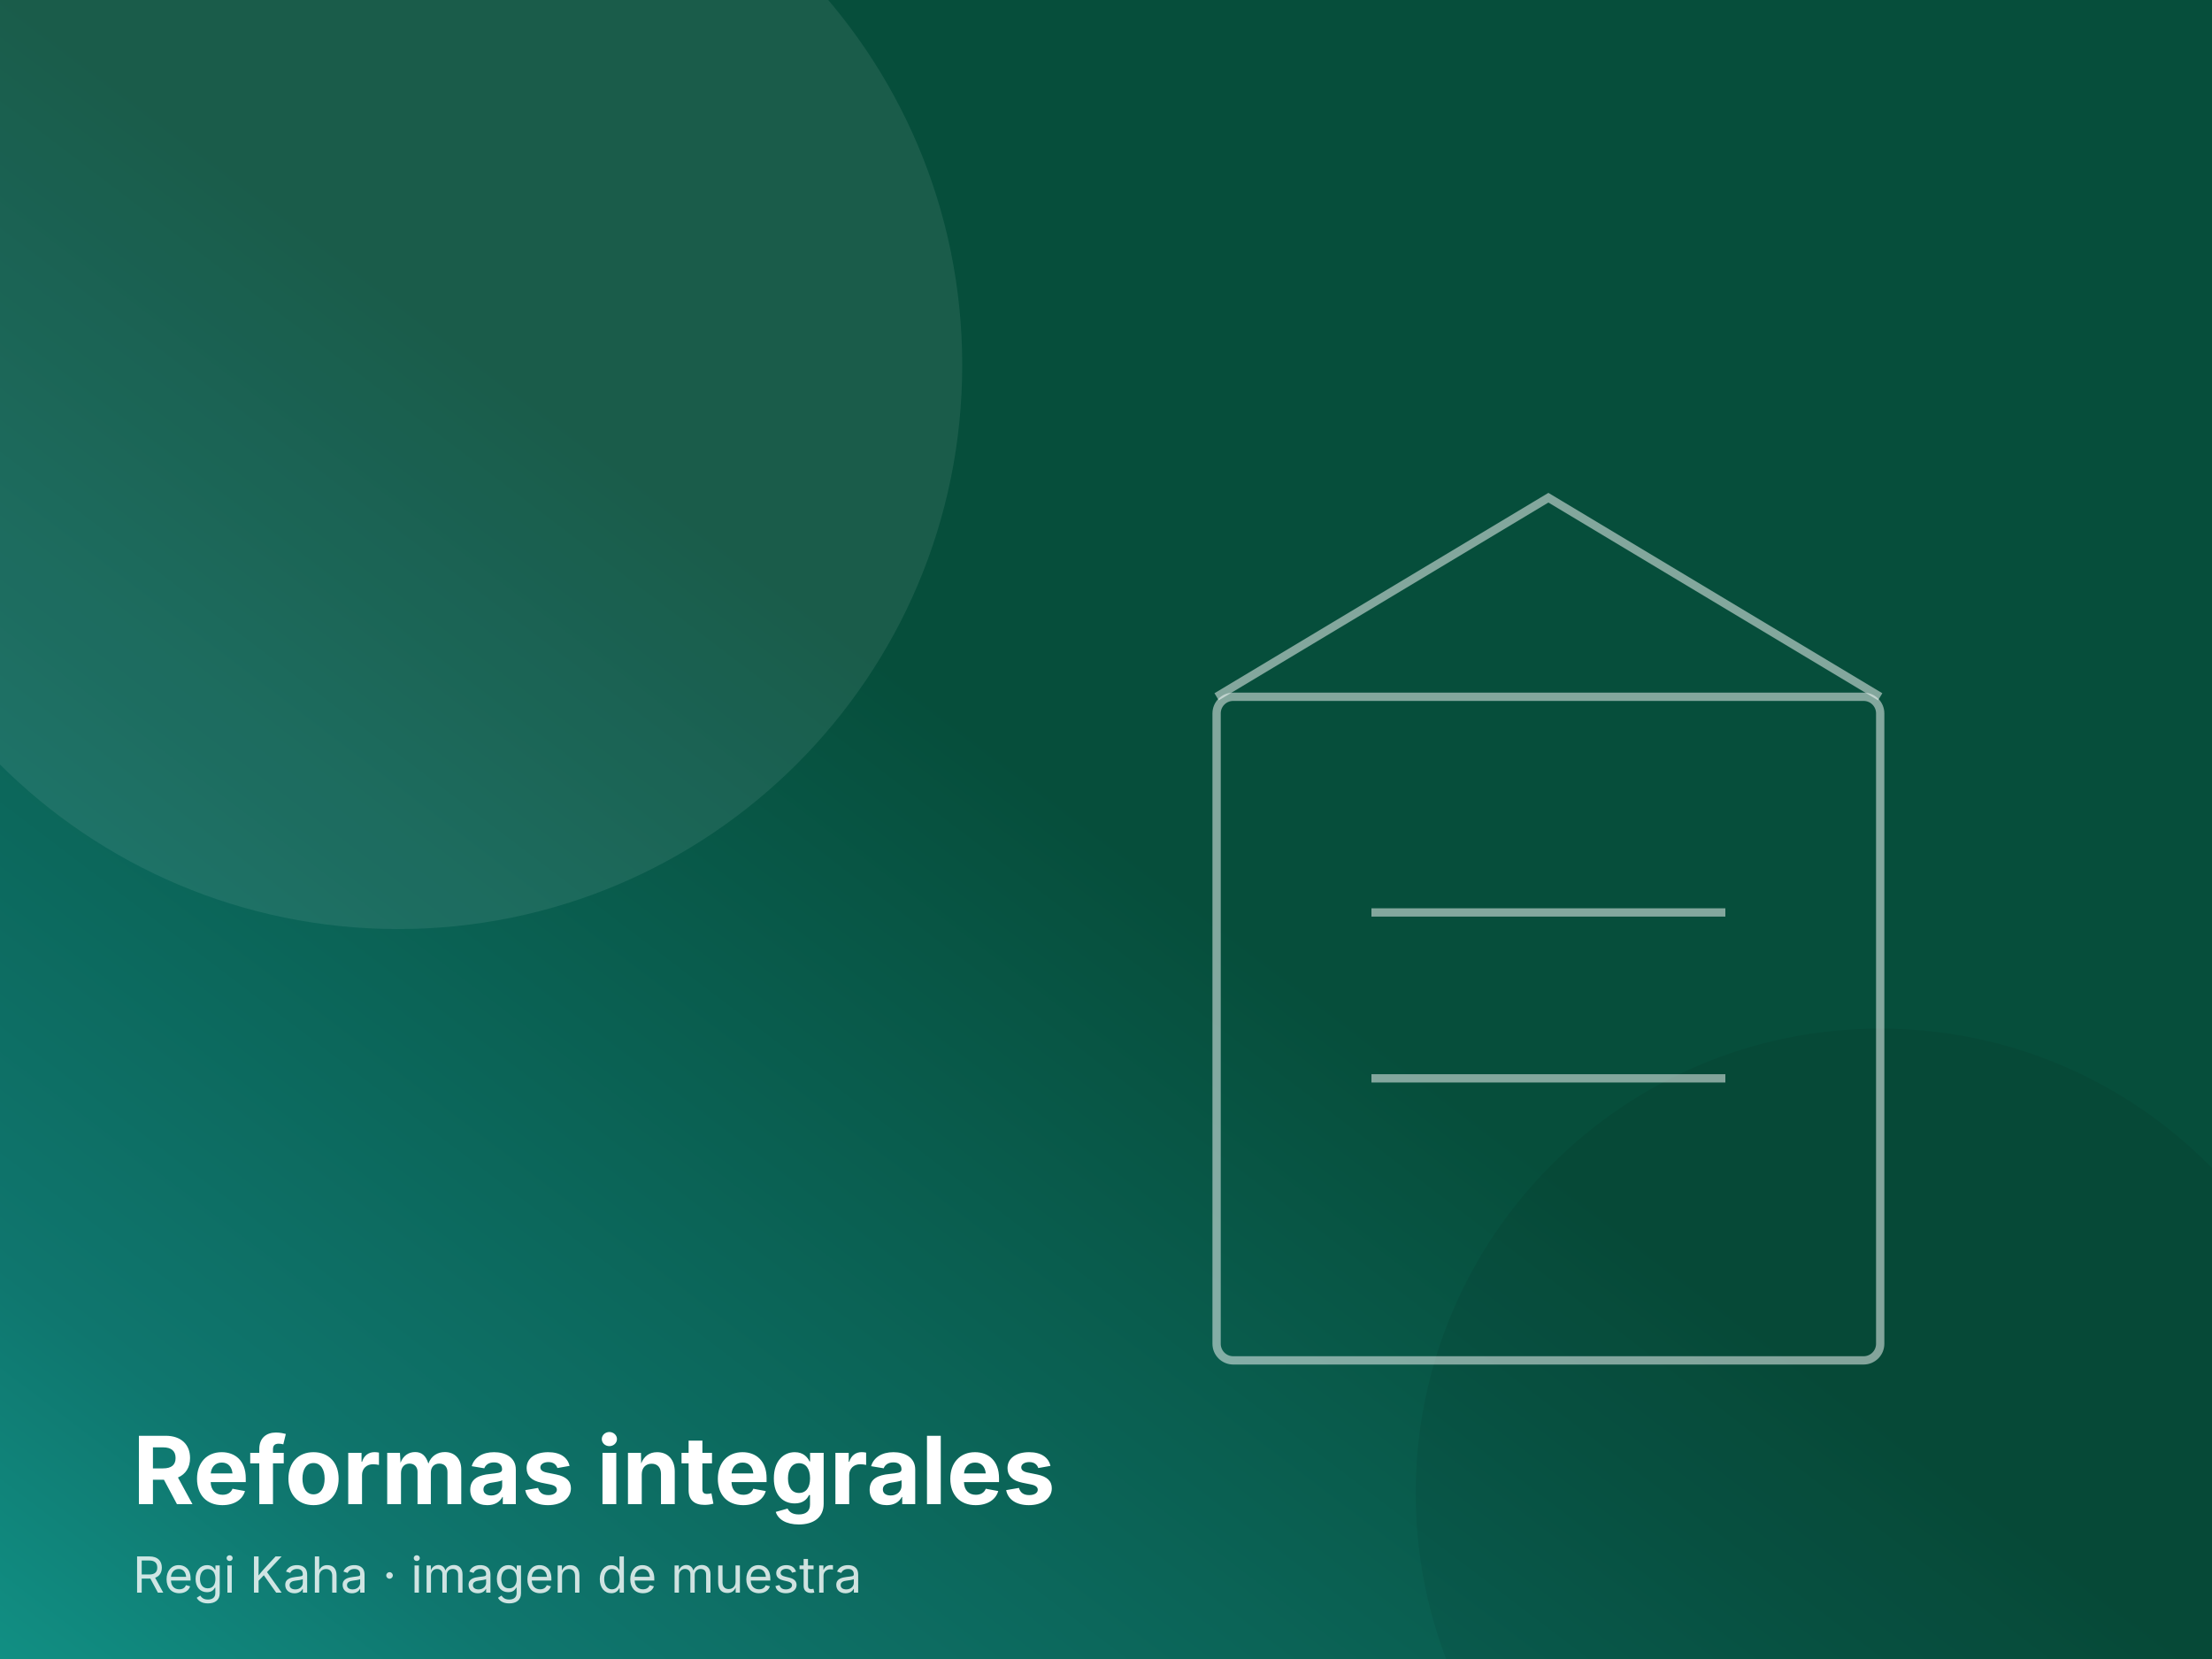
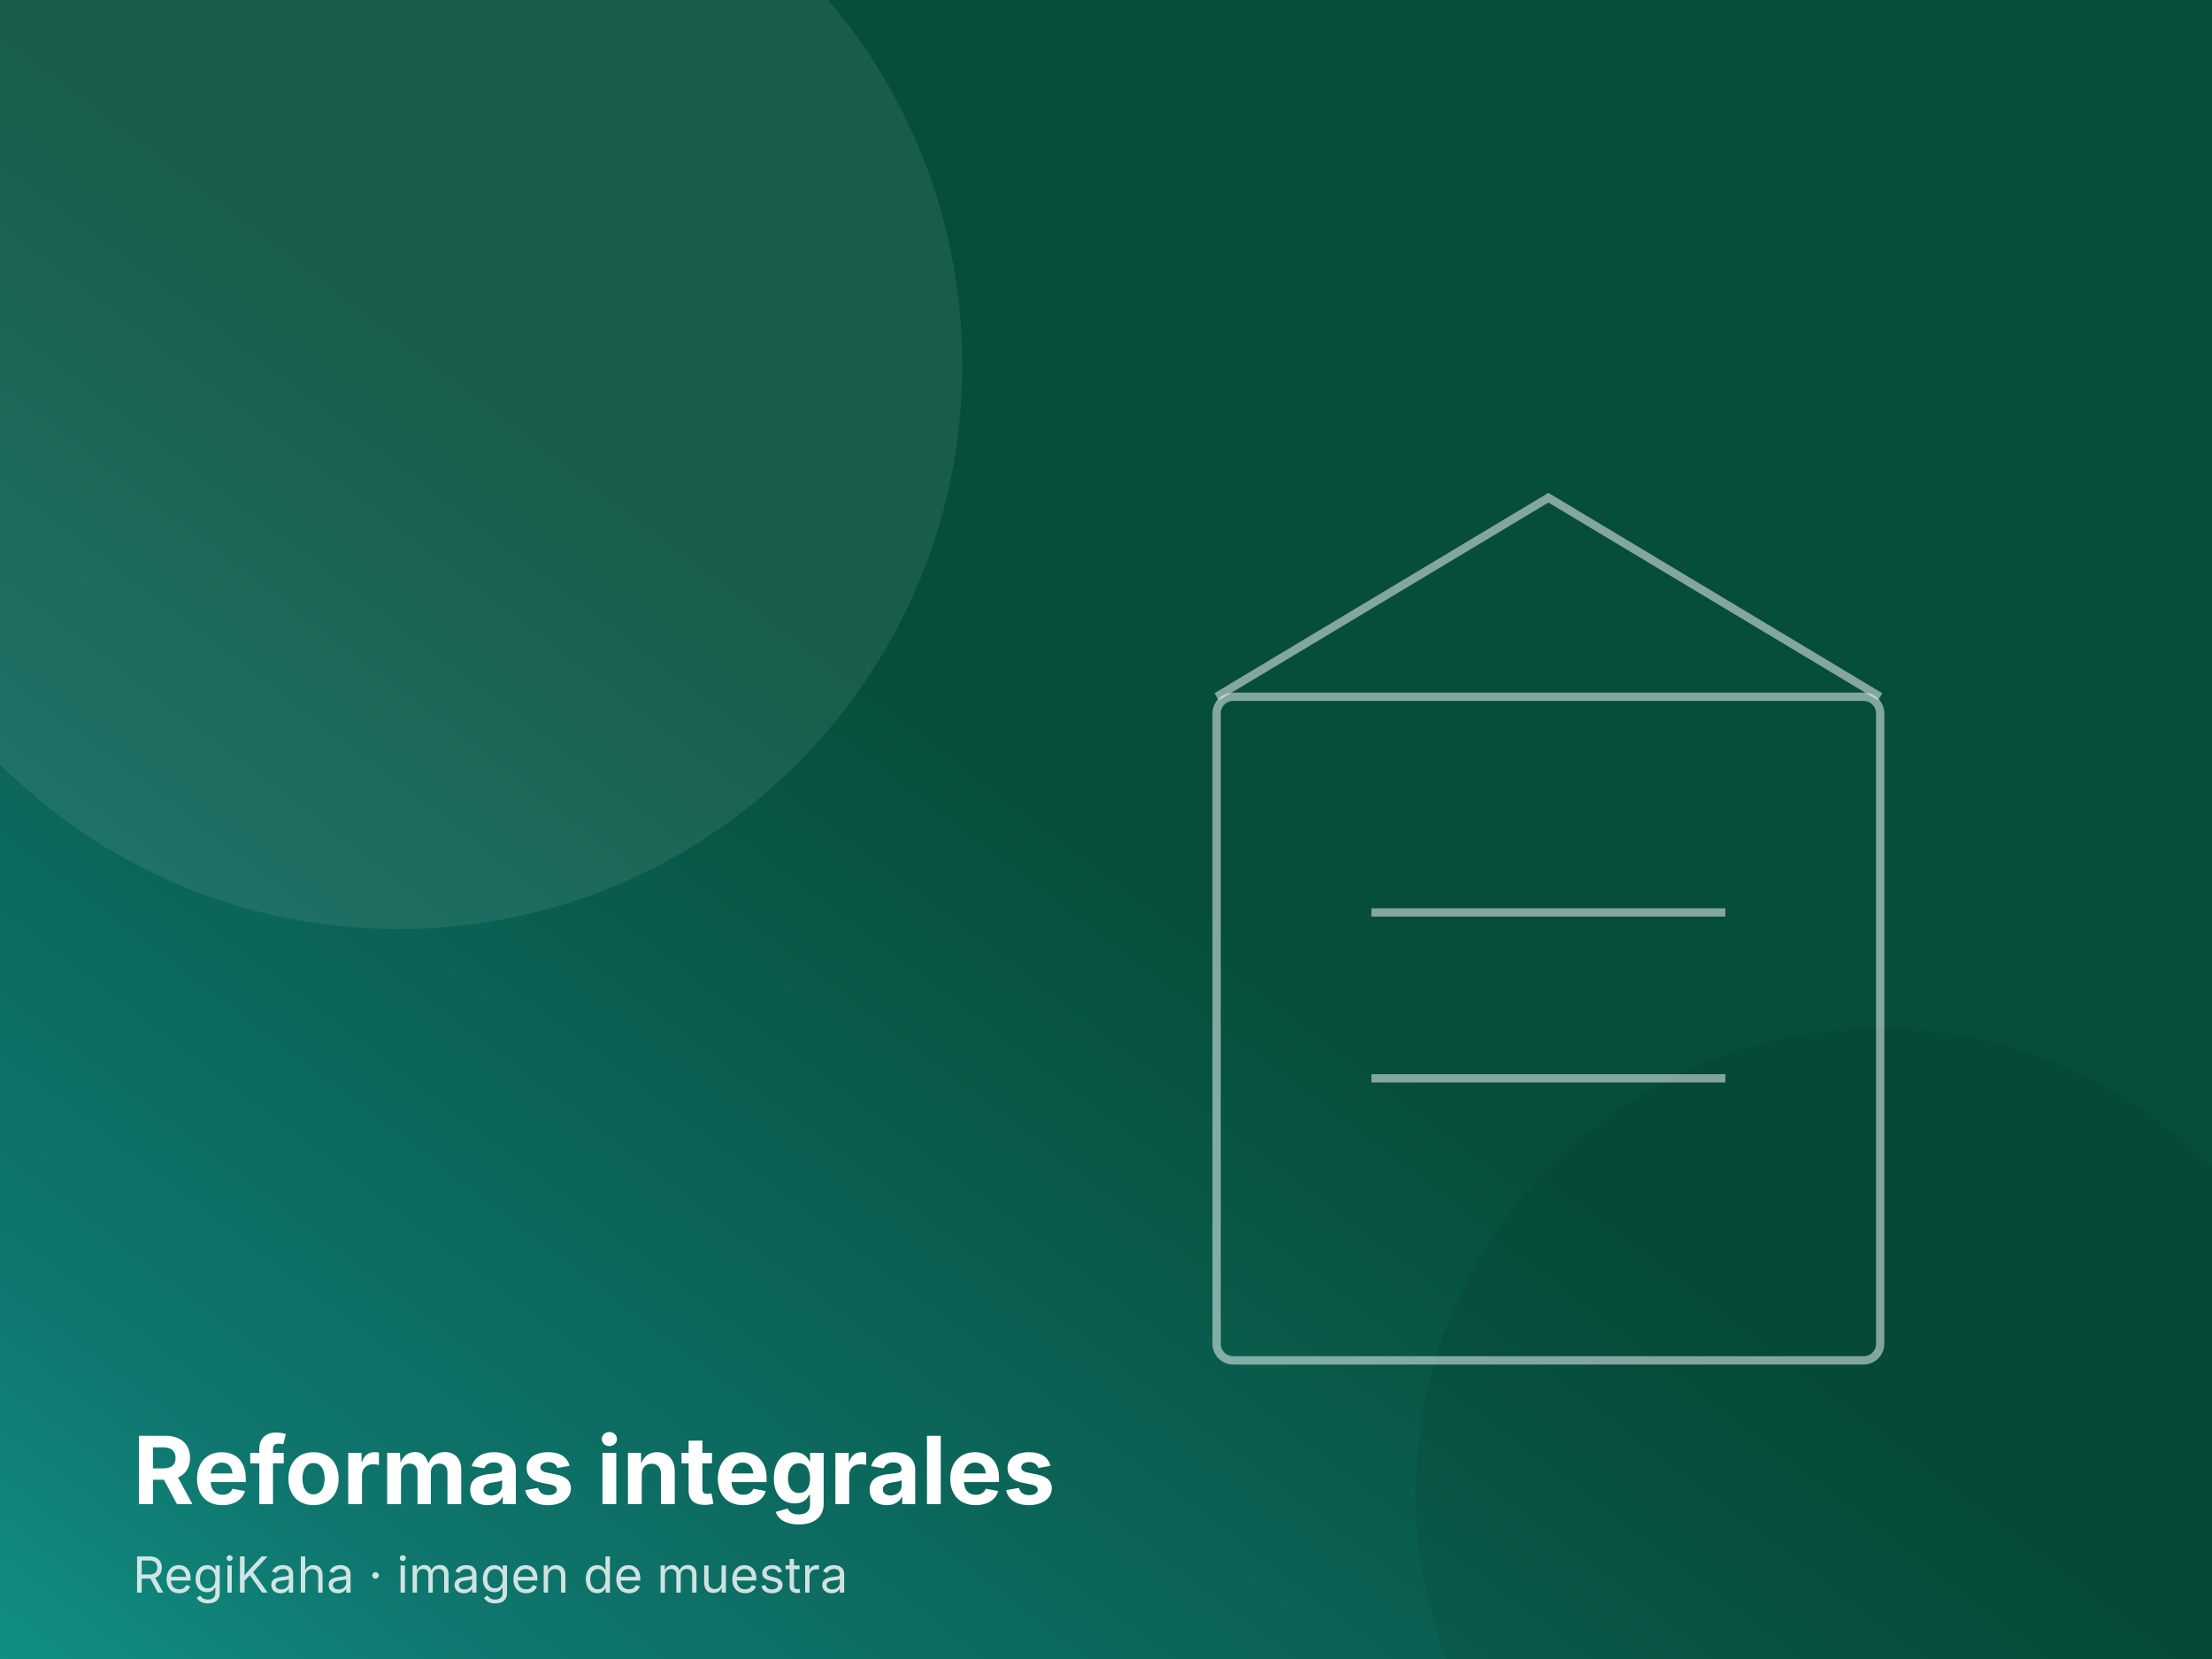
<svg xmlns="http://www.w3.org/2000/svg" width="800" height="600" viewBox="0 0 800 600">
  <defs>
    <linearGradient id="cg" gradientTransform="rotate(135)">
      <stop offset="0" stop-color="#064E3B" />
      <stop offset="0.55" stop-color="#0F766E" />
      <stop offset="1" stop-color="#14B8A6" />
    </linearGradient>
  </defs>
  <rect width="800" height="600" fill="url(#cg)" />
  <circle cx="144" cy="132" r="204" fill="rgba(255,255,255,0.08)" />
  <circle cx="680" cy="540" r="168" fill="rgba(0,0,0,0.07)" />
  <g stroke="rgba(255,255,255,0.5)" stroke-width="3" fill="none">
    <rect x="440" y="252" width="240" height="240" rx="6" />
    <path d="M440 252 L560 180 L680 252" />
    <line x1="496" y1="330" x2="624" y2="330" />
    <line x1="496" y1="390" x2="624" y2="390" />
  </g>
  <text x="48" y="544" font-family="Inter, sans-serif" font-size="34" font-weight="700" fill="#fff">Reformas integrales</text>
-   <text x="48" y="576" font-family="Inter, sans-serif" font-size="18" fill="rgba(255,255,255,0.8)">Regi Kaha · imagen de muestra</text>
+   <text x="48" y="576" font-family="Inter, sans-serif" font-size="18" fill="rgba(255,255,255,0.8)">RegiKaha · imagen de muestra</text>
</svg>
